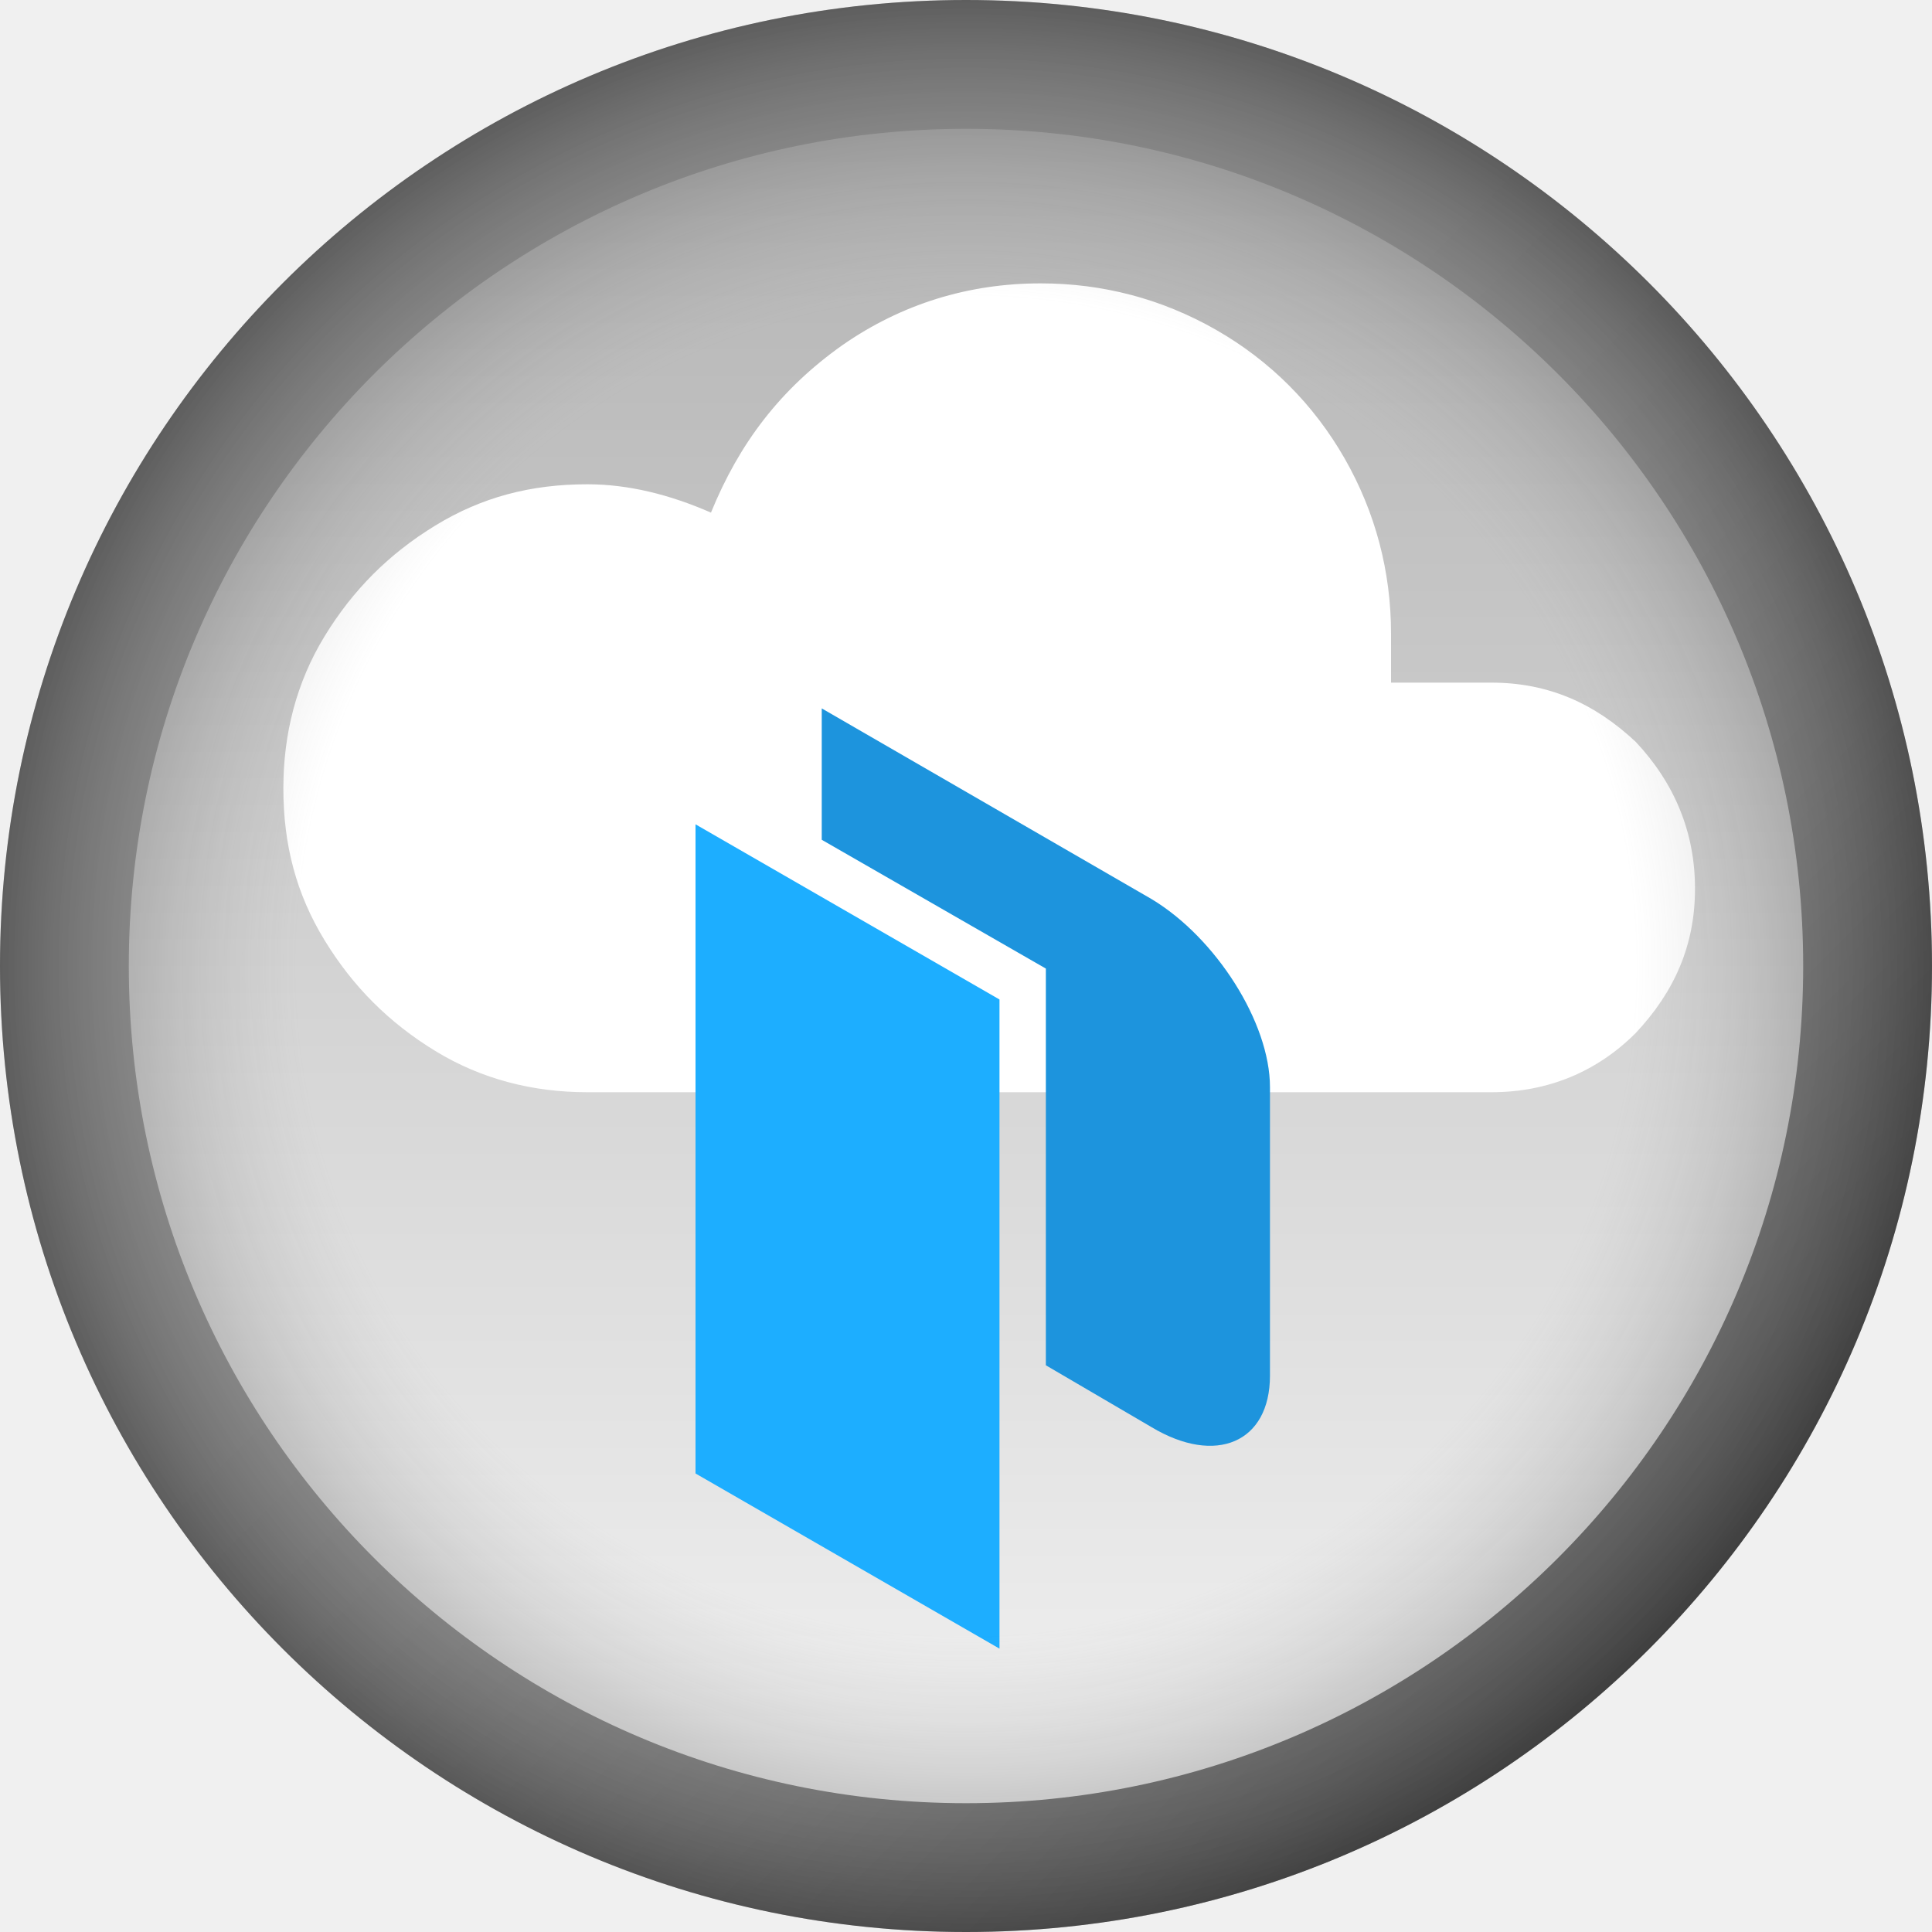
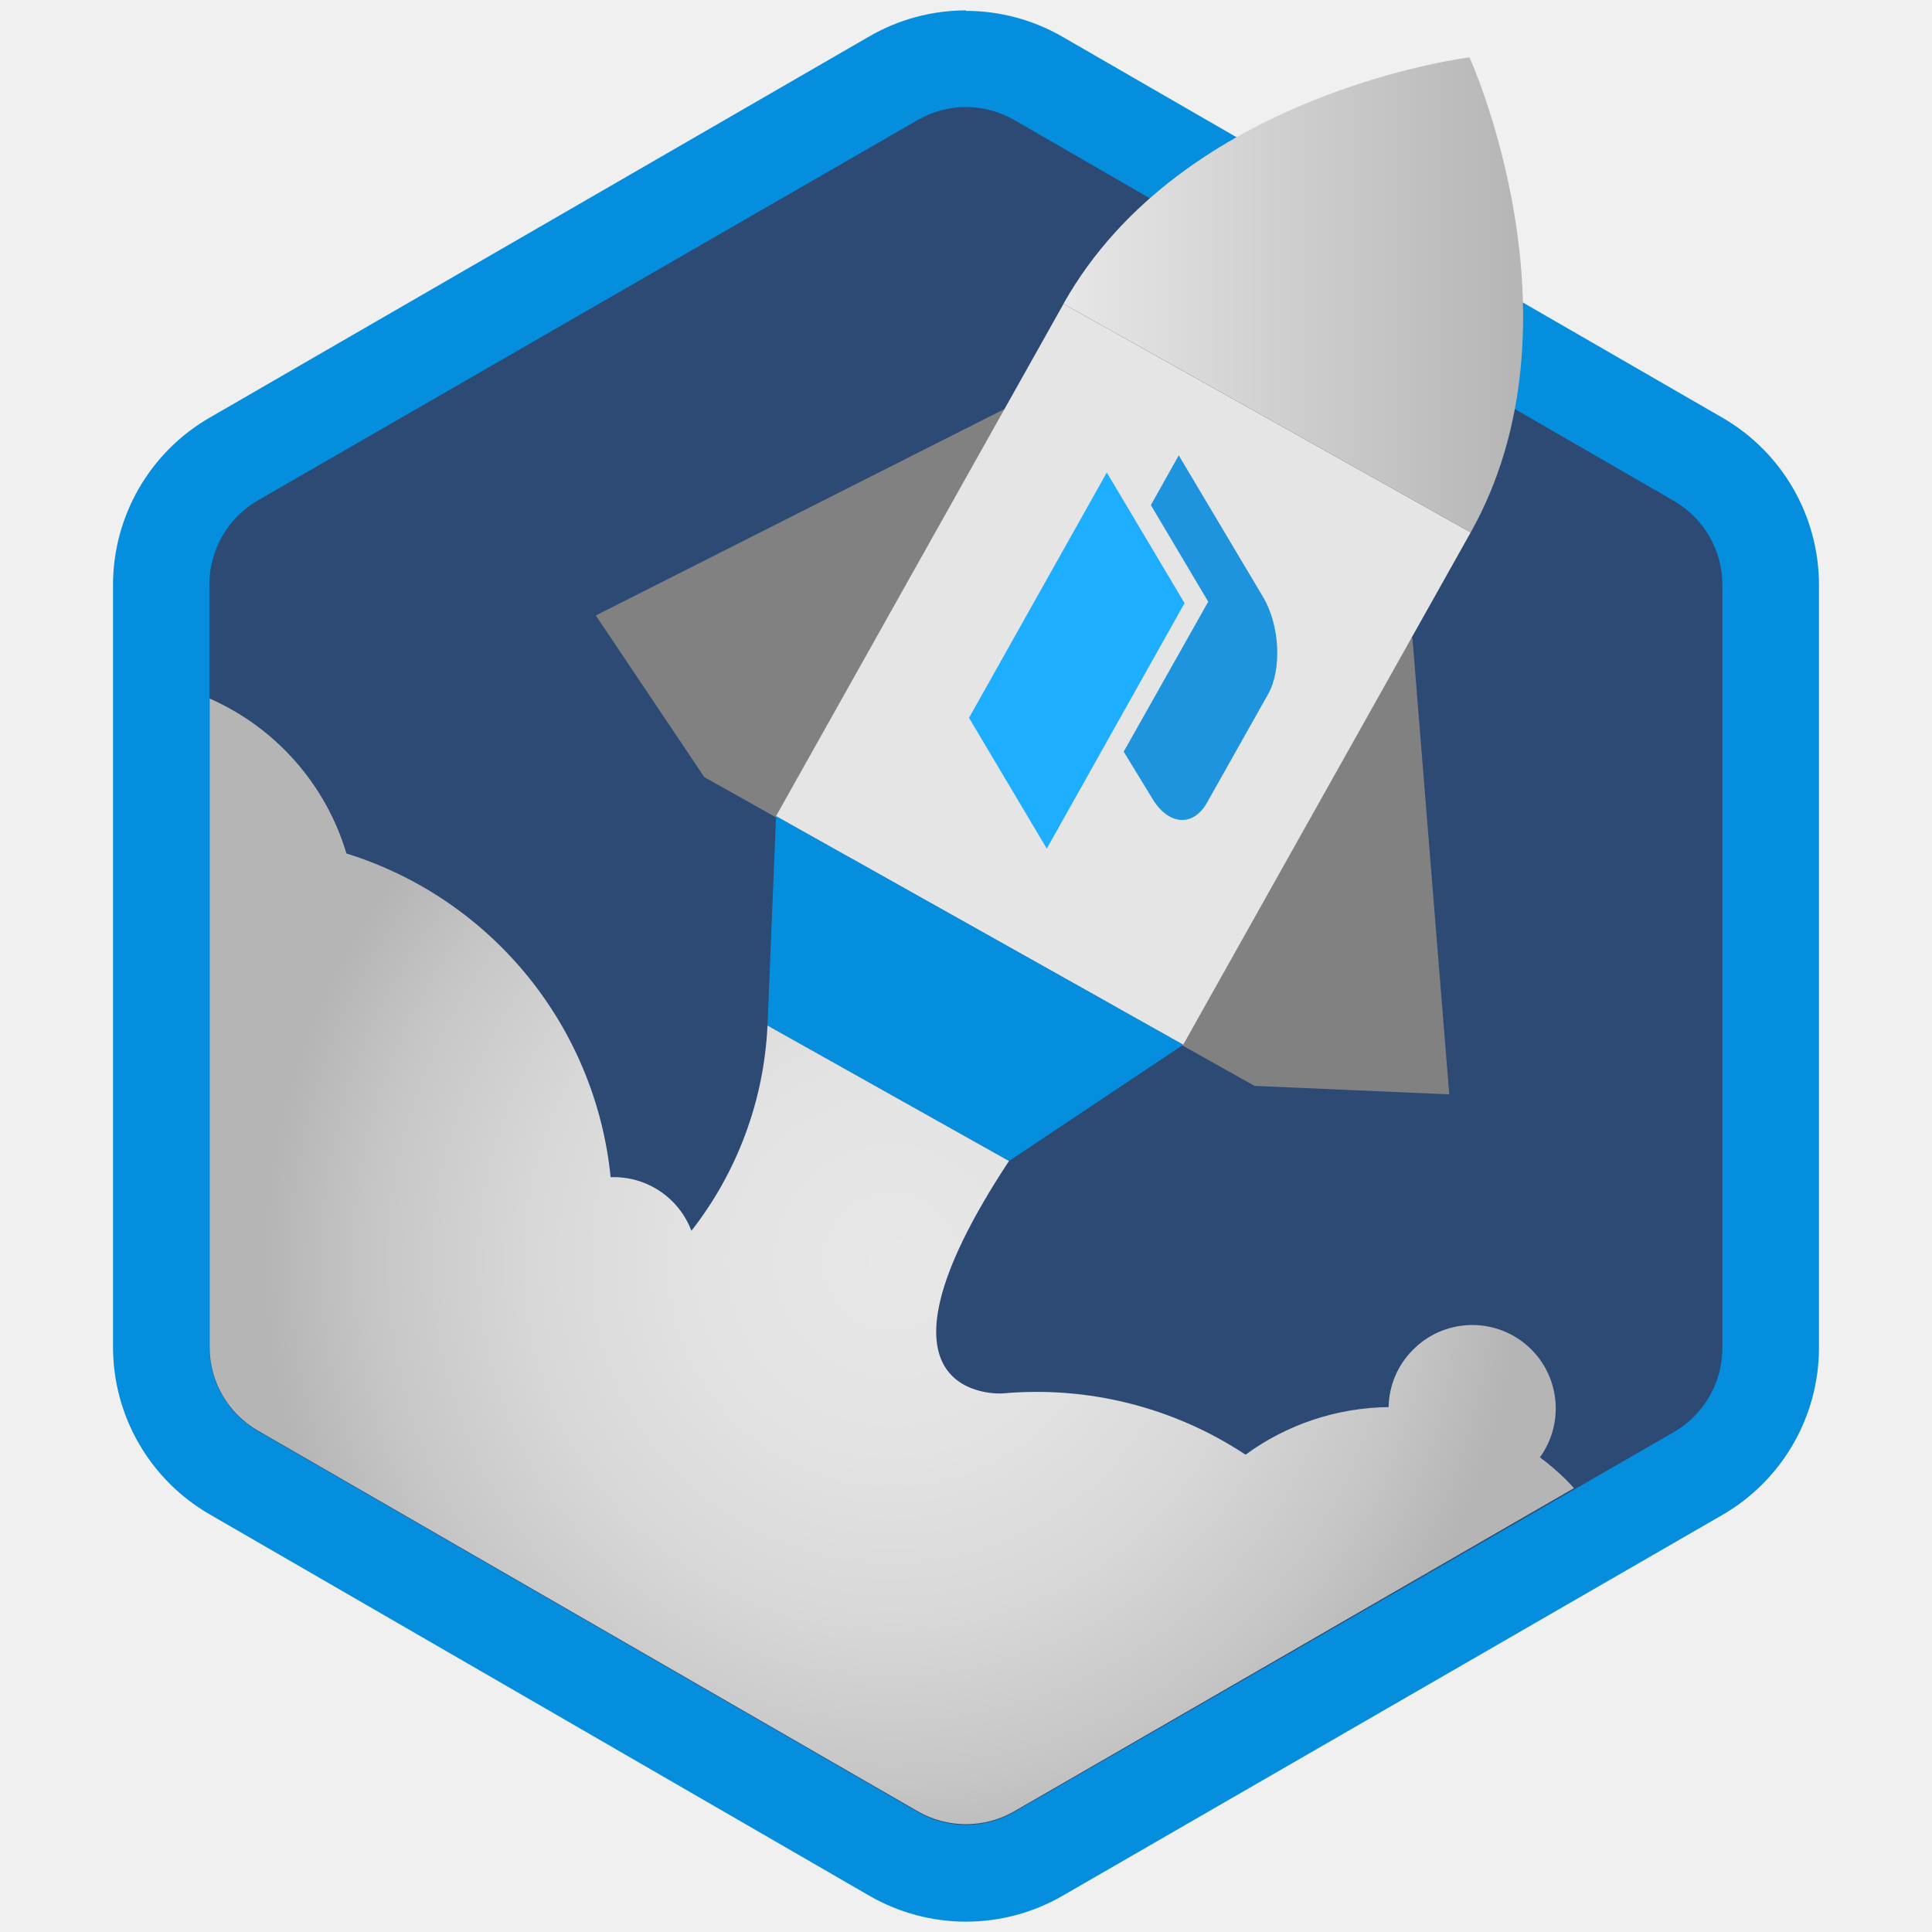
- <svg xmlns="http://www.w3.org/2000/svg" version="1.1" viewBox="0 0 75 75">
+ <svg xmlns="http://www.w3.org/2000/svg" id="Layer_1" data-name="Layer 1" viewBox="0 0 160 160">
  <defs>
-     <linearGradient id="c" x1="14.673%" x2="85.383%" y1="14.601%" y2="85.311%">
-       <stop stop-color="#999" offset=".395" />
-       <stop stop-color="#949494" offset=".557" />
-       <stop stop-color="#878787" offset=".737" />
-       <stop stop-color="#717171" offset=".923" />
-       <stop stop-color="#666" offset="1" />
+     <style>.cls-1{fill:none;}.cls-2{fill:#2c4a74;}.cls-3{fill:#048edd;}.cls-4{fill:#818181;}.cls-5{fill:#e5e5e5;}.cls-6{fill:url(#linear-gradient);}.cls-7{clip-path:url(#clip-path);}.cls-8{clip-path:url(#clip-path-2);}.cls-9{fill:#1daeff;}.cls-10{clip-path:url(#clip-path-3);}.cls-11{fill:#1d94dd;}.cls-12{fill:url(#radial-gradient);}</style>
+     <linearGradient id="linear-gradient" x1="88.07" y1="24.42" x2="126.14" y2="24.42" gradientUnits="userSpaceOnUse">
+       <stop offset="0" stop-color="#e7e7e7" />
+       <stop offset="1" stop-color="#b5b5b5" />
    </linearGradient>
-     <linearGradient id="b" x1="50%" x2="50%" y1="100%">
-       <stop stop-color="#F2F2F2" offset="0" />
-       <stop stop-color="#B3B3B3" offset="1" />
-     </linearGradient>
-     <radialGradient id="a" r="49.849%">
-       <stop stop-color="#fff" stop-opacity="0" offset="0" />
-       <stop stop-color="#8F8F8F" stop-opacity="0" offset=".689" />
-       <stop stop-opacity=".4" offset="1" />
+     <clipPath id="clip-path">
+       <polygon class="cls-1" points="91.66 39.13 98.1 49.95 86.69 70.28 80.25 59.45 91.66 39.13" />
+     </clipPath>
+     <clipPath id="clip-path-2">
+       <rect class="cls-1" x="-466.75" y="-130.76" width="1357.69" height="1331.79" transform="translate(-358.38 458.25) rotate(-60.7)" />
+     </clipPath>
+     <clipPath id="clip-path-3">
+       <path class="cls-1" d="M104.62,49.47l-7-11.76-2.31,4.12,4.75,8-7,12.42L95.35,66c1.33,2.34,3.43,2.56,4.61.47l5.07-9C106.16,55.43,106,51.82,104.62,49.47Z" />
+     </clipPath>
+     <radialGradient id="radial-gradient" cx="73.85" cy="104.47" r="51.8" gradientUnits="userSpaceOnUse">
+       <stop offset="0" stop-color="#e7e7e7" />
+       <stop offset="0.3" stop-color="#e3e3e3" />
+       <stop offset="0.57" stop-color="#d8d8d8" />
+       <stop offset="0.83" stop-color="#c6c6c6" />
+       <stop offset="1" stop-color="#b5b5b5" />
    </radialGradient>
  </defs>
-   <g fill="none" fill-rule="evenodd">
-     <g transform="translate(-218 -269)" fill-rule="nonzero">
-       <g transform="translate(218 269)">
-         <circle cx="37.5" cy="37.5" r="37.5" fill="url(#c)" />
-         <circle cx="37.5" cy="37.5" r="32.5" fill="url(#b)" />
-         <path d="m65.8 34.5c0 2.2-0.8 4-2.3 5.6-1.5 1.5-3.4 2.3-5.6 2.3h-35.1c-2.1 0-4.1-0.5-5.9-1.6s-3.2-2.5-4.3-4.3-1.6-3.7-1.6-5.9c0-2.1 0.5-4.1 1.6-5.9s2.5-3.2 4.3-4.3 3.7-1.6 5.9-1.6c1.6 0 3.2 0.4 4.8 1.1 1.1-2.7 2.7-4.8 5.1-6.5 2.3-1.6 4.9-2.4 7.7-2.4 2.4 0 4.7 0.6 6.8 1.8s3.8 2.9 5 5 1.8 4.4 1.8 6.8v1.9h3.9c2.2 0 4 0.8 5.6 2.3 1.5 1.6 2.3 3.5 2.3 5.7z" fill="#fff" />
-         <g transform="translate(27 27)">
-           <polygon points="0 5 11.8 11.8 11.8 37 0 30.2" fill="#1DAEFF" />
-           <path d="m17.7 7.9l-12.8-7.4v5.1l8.7 5v15.4l4.1 2.4c2.5 1.5 4.6 0.6 4.6-2v-11.2c0-2.5-2.1-5.8-4.6-7.3z" fill="#1D94DD" />
-         </g>
-         <circle cx="37.5" cy="37.5" r="37.5" fill="url(#a)" />
-       </g>
+   <path class="cls-2" d="M80,155.12a12.08,12.08,0,0,1-6-1.61L19.35,122a12,12,0,0,1-6-10.41V48.45a12,12,0,0,1,6-10.41L74,6.49a12,12,0,0,1,12,0L140.65,38a12,12,0,0,1,6,10.41v63.1a12,12,0,0,1-6,10.41L86,153.51A12.08,12.08,0,0,1,80,155.12Z" />
+   <path class="cls-3" d="M80,8.86a8.1,8.1,0,0,1,4,1.08l54.64,31.55a8.06,8.06,0,0,1,4,7v63.1a8.06,8.06,0,0,1-4,7L84,150.06a8,8,0,0,1-8,0L21.34,118.51a8.06,8.06,0,0,1-4-7V48.45a8.06,8.06,0,0,1,4-7L76,9.94a8.1,8.1,0,0,1,4-1.08m0-8a16,16,0,0,0-8,2.15L17.36,34.59a16,16,0,0,0-8,13.86v63.1a16,16,0,0,0,8,13.86L72,157a16,16,0,0,0,16,0l54.64-31.54a16,16,0,0,0,8-13.86V48.45a16,16,0,0,0-8-13.86L88,3.05A16,16,0,0,0,80,.9Z" />
+   <polygon class="cls-4" points="120.02 90.63 103.9 89.93 92.18 83.36 86.11 61.75 116.97 52.82 120.02 90.63" />
+   <polygon class="cls-4" points="49.34 50.97 58.33 64.36 70.05 70.94 91.65 64.86 83.19 33.87 49.34 50.97" />
+   <rect class="cls-5" x="68.71" y="36.5" width="48.65" height="38.67" transform="translate(-1.19 109.65) rotate(-60.7)" />
+   <polygon class="cls-3" points="97.99 86.52 83.56 96.15 63.56 84.93 64.27 67.59 97.99 86.52" />
+   <path class="cls-6" d="M121.8,44.09c9.82-17.51-.1-39.34-.1-39.34S97.9,7.66,88.07,25.16Z" />
+   <g class="cls-7">
+     <g class="cls-8">
+       <rect class="cls-9" x="69.75" y="44.62" width="38.84" height="20.16" transform="translate(-2.16 105.71) rotate(-60.7)" />
    </g>
  </g>
+   <g class="cls-10">
+     <g class="cls-8">
+       <rect class="cls-11" x="80.33" y="40.52" width="35.72" height="25.34" transform="translate(3.75 112.79) rotate(-60.7)" />
+     </g>
+   </g>
+   <path class="cls-12" d="M129.67,122.52a20.32,20.32,0,0,0-2.14-1.83A6.91,6.91,0,0,0,117,111.8a6.85,6.85,0,0,0-2,4.73,20.46,20.46,0,0,0-11.85,3.94A31.36,31.36,0,0,0,83,115.4h0s-12.67.8.56-19.25l-20-11.22a29.84,29.84,0,0,1-6.3,17,6.88,6.88,0,0,0-6.69-4.44A31.37,31.37,0,0,0,28.69,70.68,20.41,20.41,0,0,0,17.36,57.85v53.7a8,8,0,0,0,4,6.93L76,150a8,8,0,0,0,8,0l46.35-26.76C130.12,123,129.91,122.76,129.67,122.52Z" />
</svg>
